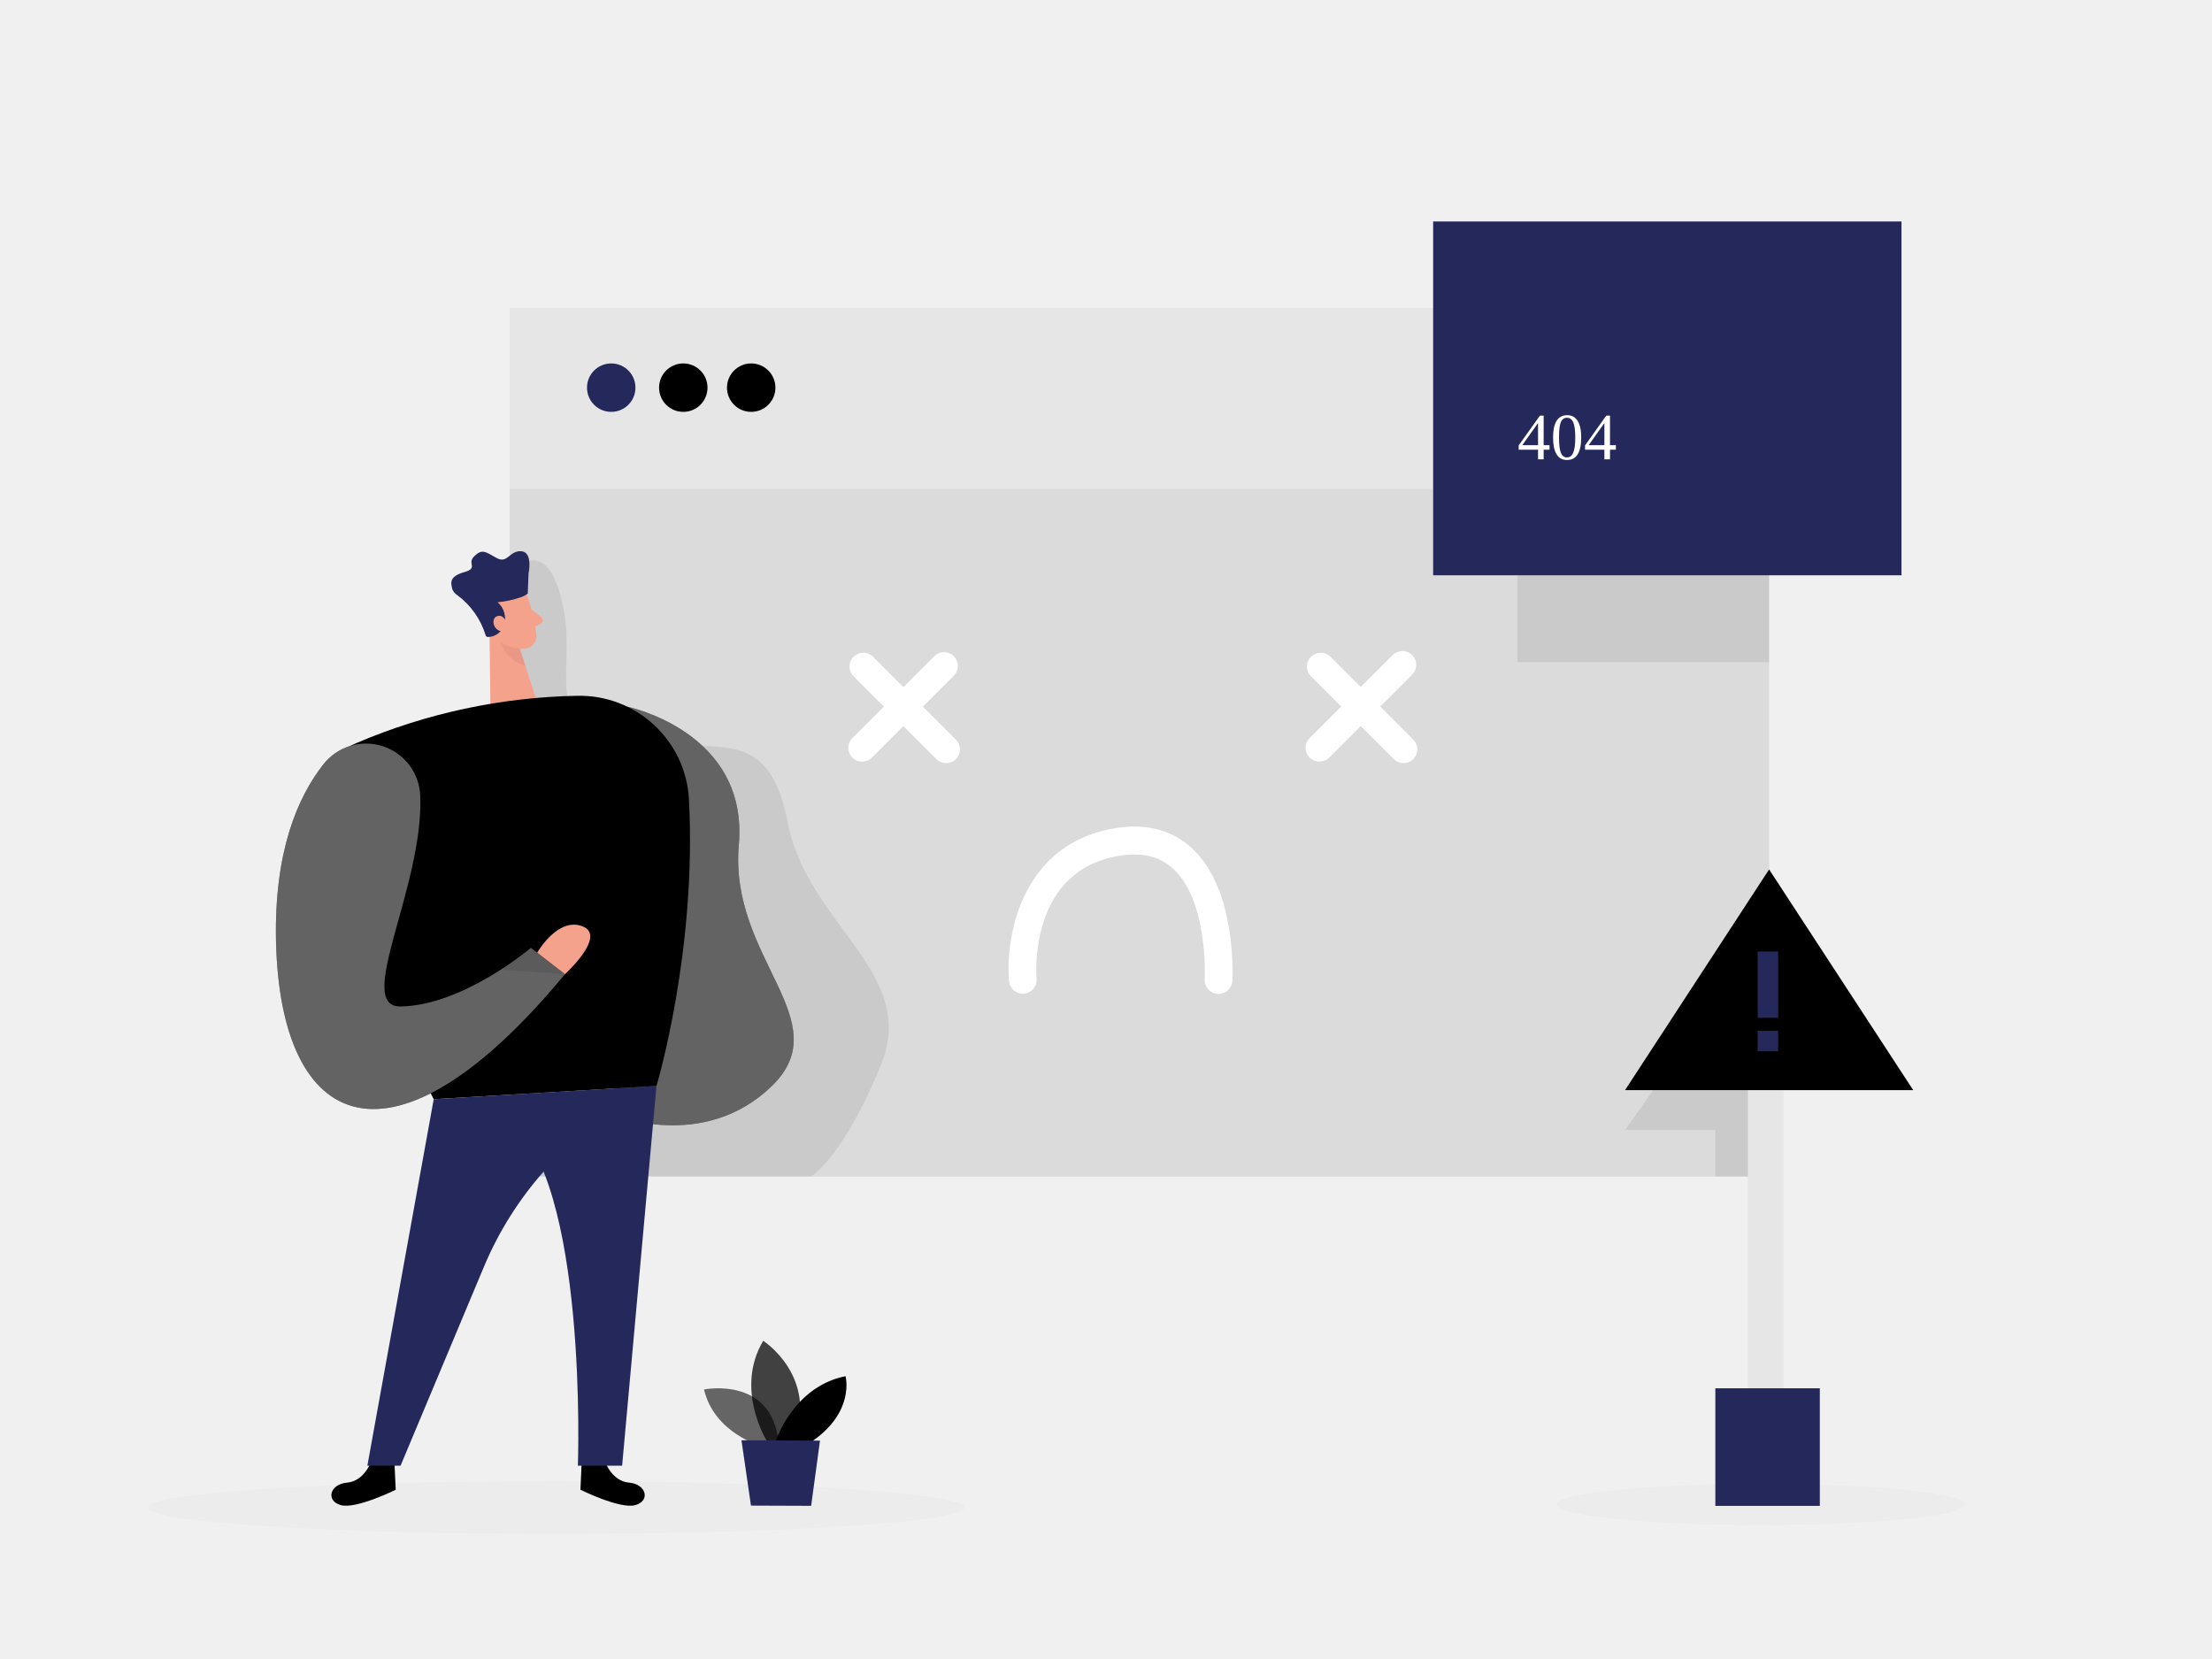
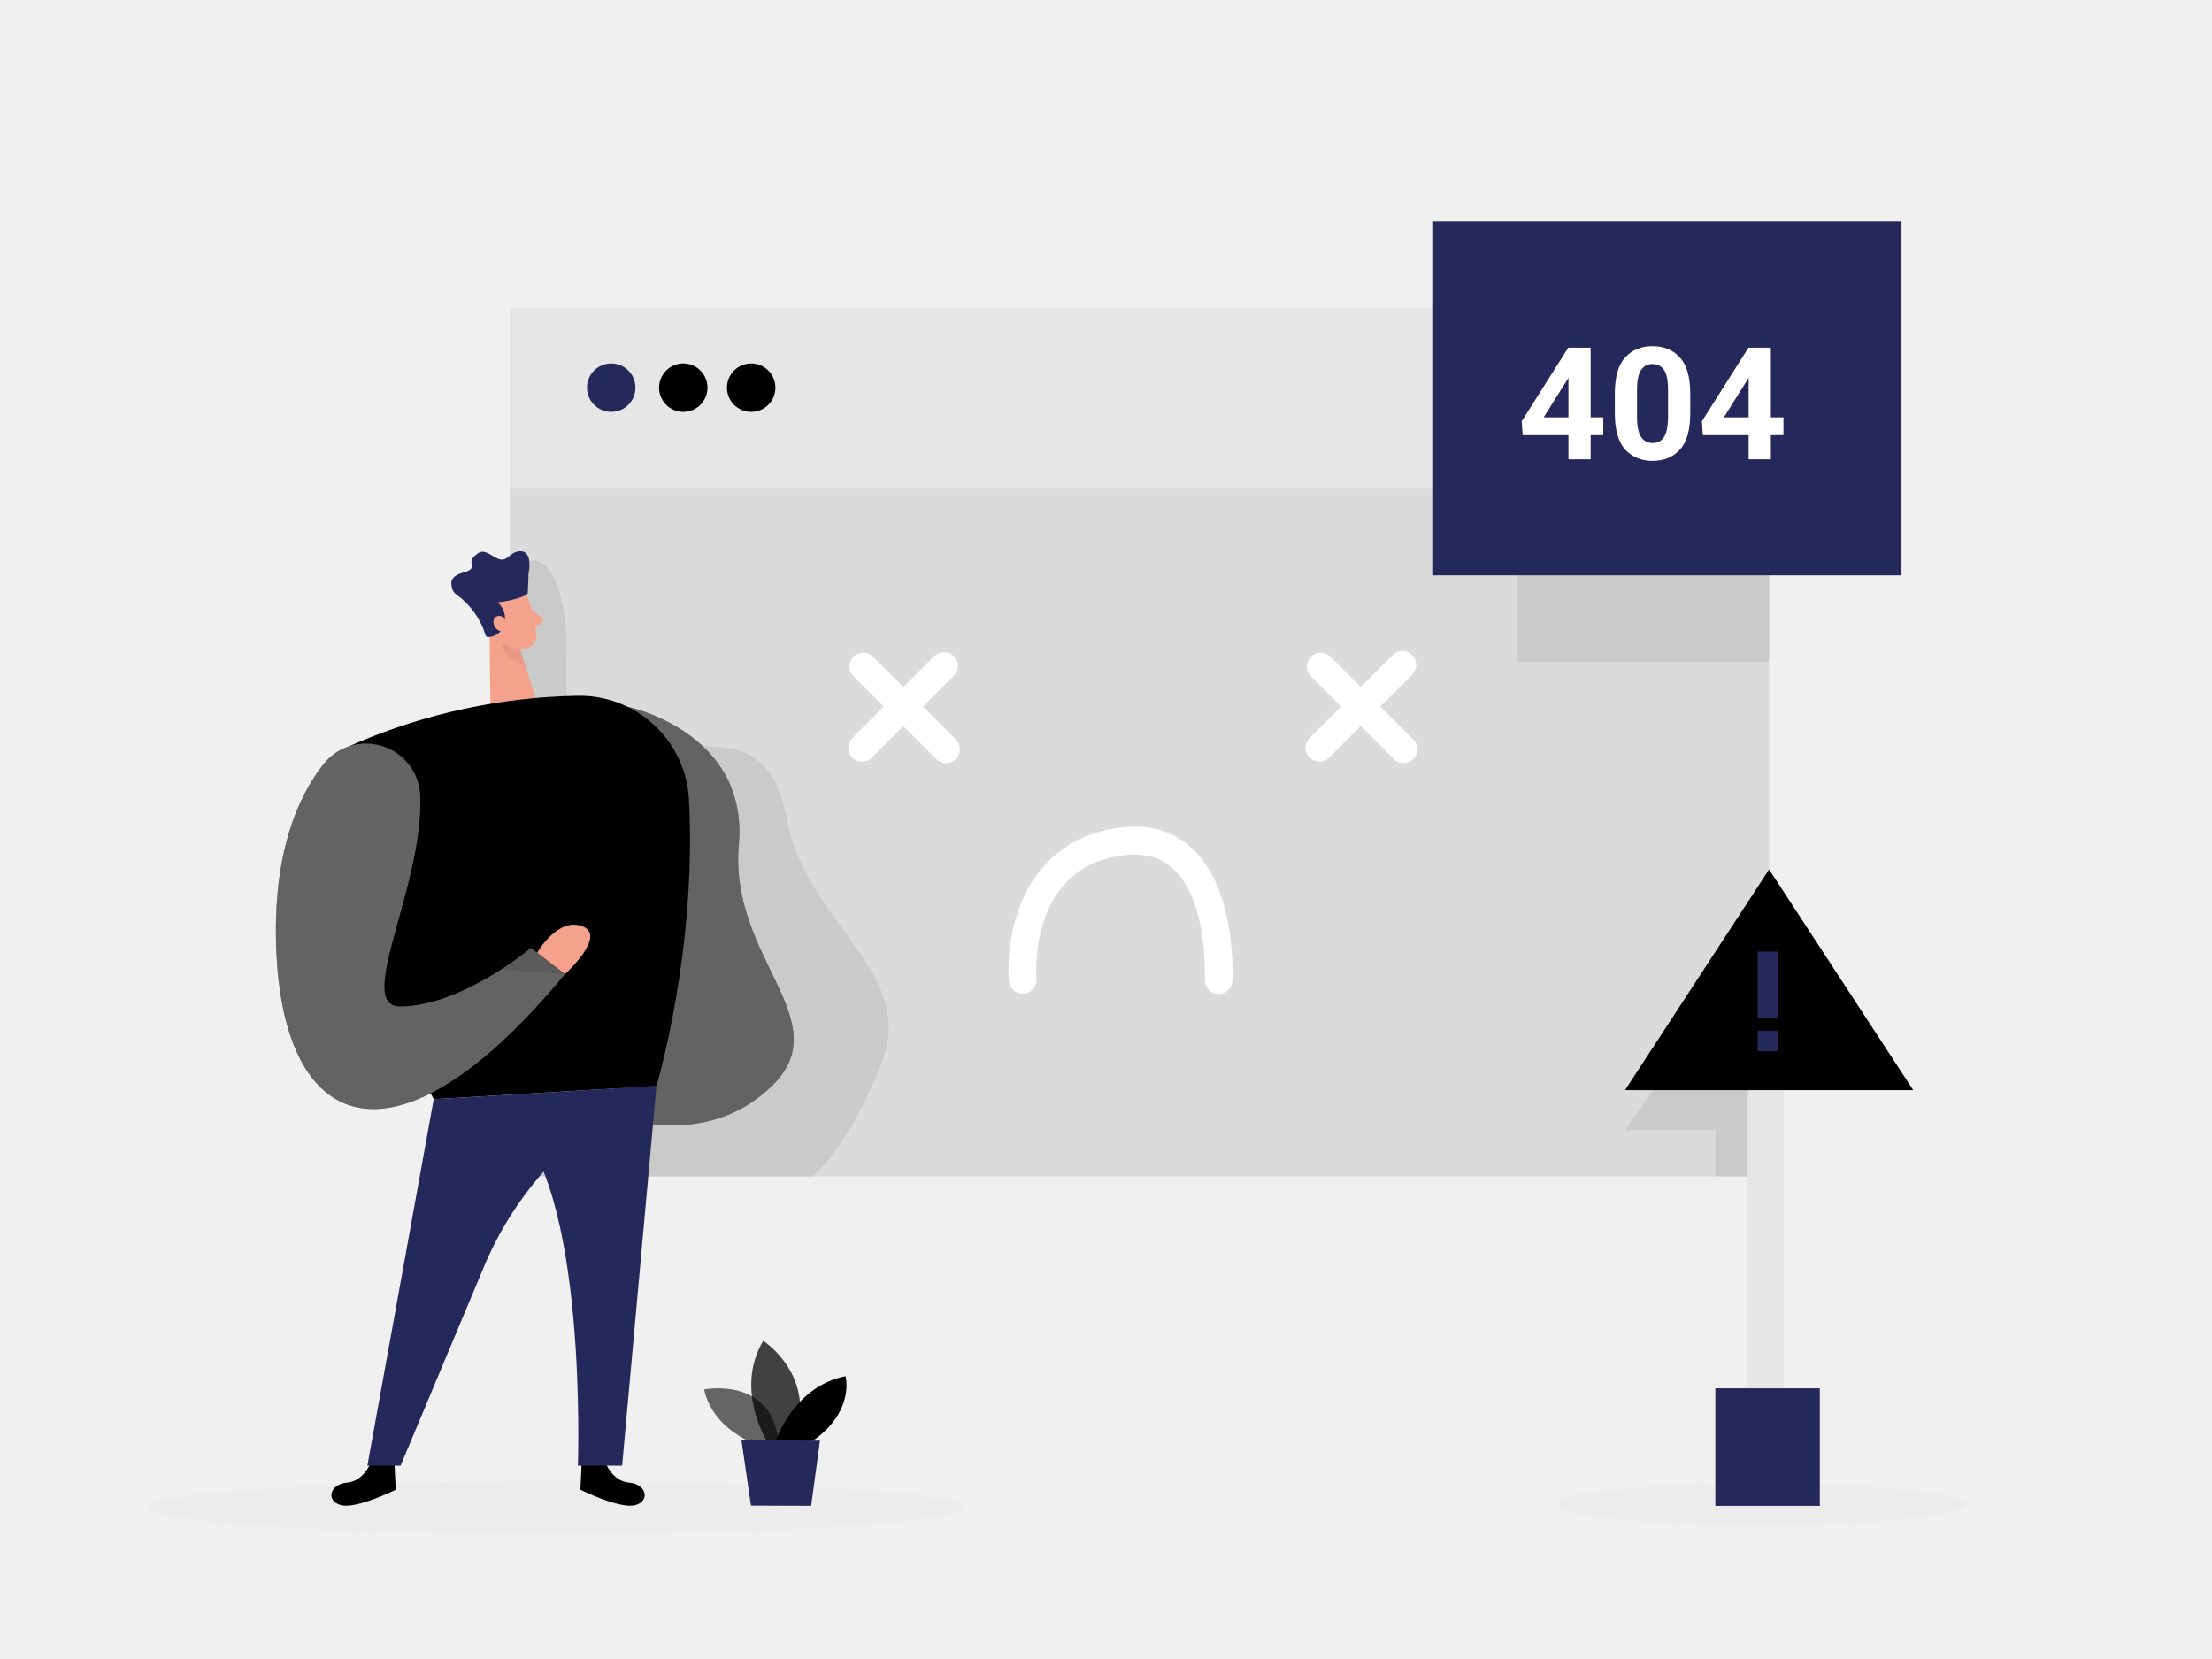
<svg xmlns="http://www.w3.org/2000/svg" width="{width}" id="Layer_1" data-name="Layer 1" viewBox="0 0 400 300">
  <rect x="92.16" y="55.69" width="227.75" height="157.06" fill="#e6e6e6" />
  <rect x="92.16" y="88.39" width="227.75" height="124.36" fill="#ccc" opacity="0.44" />
  <polygon points="311.21 179.69 293.86 204.36 310.19 204.36 310.19 212.75 319.91 212.75 319.3 182.66 311.21 179.69" opacity="0.08" />
  <path d="M95,101.72s4.72-3.18,6.93,8.5-4.27,21.6,11.25,24,25.68-4.16,29.26,14.48,23.74,27.07,16.85,43.92-12.64,20.13-12.64,20.13H92.16S91.75,108.36,95,101.72Z" opacity="0.08" />
  <ellipse cx="100.51" cy="272.61" rx="73.82" ry="4.78" fill="#e6e6e6" opacity="0.45" />
  <ellipse cx="318.45" cy="272.05" rx="36.91" ry="3.72" fill="#e6e6e6" opacity="0.45" />
  <circle cx="110.53" cy="70.1" r="4.38" fill="#24285b" />
  <circle cx="123.56" cy="70.1" r="4.38" fill="{primaryColor}" />
  <circle cx="135.84" cy="70.1" r="4.38" fill="{secondaryColor}" />
  <rect x="259.16" y="40.05" width="84.69" height="63.98" fill="#24285b" />
  <path d="M67.06,264.43s-1.23,3.42-4.32,3.68-3.89,3.28-1.12,4.06,9.94-2.78,9.94-2.78l-.21-4.45Z" fill="{primaryColor}" />
  <path d="M109.46,264.43s1.22,3.42,4.31,3.68,3.89,3.28,1.12,4.06-9.93-2.78-9.93-2.78l.2-4.45Z" fill="{primaryColor}" />
  <path d="M154.14,137a2.5,2.5,0,0,1,0-3.54l14.91-14.9a2.5,2.5,0,0,1,3.53,3.53L157.67,137A2.5,2.5,0,0,1,154.14,137Z" fill="#fff" />
  <path d="M169.29,137.24l-14.91-14.91a2.5,2.5,0,1,1,3.54-3.53l14.9,14.9a2.5,2.5,0,1,1-3.53,3.54Z" fill="#fff" />
  <path d="M236.82,137a2.5,2.5,0,0,1,0-3.54l14.91-14.9a2.5,2.5,0,1,1,3.53,3.53L240.36,137A2.52,2.52,0,0,1,236.82,137Z" fill="#fff" />
  <path d="M252,137.24l-14.91-14.91a2.5,2.5,0,1,1,3.54-3.53l14.9,14.9a2.5,2.5,0,1,1-3.53,3.54Z" fill="#fff" />
-   <text transform="translate(274.39 83.06)" fontSize="28.4" fill="#fff" fontFamily="Roboto" fontWeight="700">404</text>
+   <text transform="translate(274.39 83.06)" font-size="28.4" fill="#fff" font-family="Roboto" font-weight="700">404</text>
  <path d="M184.94,179.69a2.49,2.49,0,0,1-2.48-2.3c-.7-8.51,2.53-25.26,19.72-27.7,5.37-.75,9.86.48,13.34,3.68,8.17,7.51,7.36,23.3,7.33,24a2.5,2.5,0,1,1-5-.28c0-.14.71-14.1-5.72-20-2.36-2.16-5.38-2.94-9.25-2.4C186,157,187.37,176.17,187.44,177a2.5,2.5,0,0,1-2.29,2.69Z" fill="#fff" />
  <path d="M113.41,127.79s22,4.45,20.19,25,18.19,31.78,5.93,43.64-28.6,5.19-28.6,5.19Z" fill="{primaryColor}" />
  <path d="M113.41,127.79s22,4.45,20.19,25,18.19,31.78,5.93,43.64-28.6,5.19-28.6,5.19Z" fill="#fff" opacity="0.39" />
  <path d="M95.2,107.45A28.81,28.81,0,0,1,97,114.91a2.32,2.32,0,0,1-2.25,2.4,5.1,5.1,0,0,1-4.93-2.56l-2.47-3.47a4.15,4.15,0,0,1,.5-4.77C89.83,104,94.3,104.78,95.2,107.45Z" fill="#f4a28c" />
  <polygon points="88.49 112.15 88.68 127.28 97.01 126.58 93.52 115.85 88.49 112.15" fill="#f4a28c" />
  <path d="M87.82,114.88h0a.42.42,0,0,0,.43.31,3.08,3.08,0,0,0,2.93-2.28,3.84,3.84,0,0,0-1.2-4,18.42,18.42,0,0,0,4.18-.9,4.42,4.42,0,0,0,1.27-.67l.15-3.66s.84-3.86-1.33-4-2.44,2.36-4.49,1.2-2.6-1.65-4-.29.85,2.11-1.84,2.88-2.44,1.89-2.11,3.12a2.2,2.2,0,0,0,.84,1A14.18,14.18,0,0,1,87.82,114.88Z" fill="#24285b" />
  <path d="M91.62,112.64s-.54-1.7-1.78-1.19-.48,3,1.33,2.68Z" fill="#f4a28c" />
  <path d="M96.13,110.22l1.73,1.34a.74.74,0,0,1-.11,1.24l-1.6.82Z" fill="#f4a28c" />
  <path d="M94,117.29a7.1,7.1,0,0,1-3.36-1.08s.52,3,4.41,4.23Z" fill="#ce8172" opacity="0.31" />
  <path d="M104.41,125.82a106.54,106.54,0,0,0-39.94,8.54,15.39,15.39,0,0,0-7.77,21.06l21.73,43.35,40.28-2.39s7.34-24.36,5.87-51.91A19.8,19.8,0,0,0,104.41,125.82Z" fill="{primaryColor}" />
  <path d="M78.43,198.77l-12,66.28h6l15.09-36a62.42,62.42,0,0,1,26.79-30.17l4.42-2.51Z" fill="#24285b" />
  <path d="M75.1,140.12a21.4,21.4,0,0,1,7.67,19.57C80.93,172.24,79,182,90.6,179.07s17.83-29.83,17.83-29.83l13.5.33-2.33,30-7.83.54a8.46,8.46,0,0,0-7.72,6.78l-2.11,10.47-23.51,1.39-3.33-5L60.43,177.91,58.6,152.57Z" opacity="0.08" />
  <rect x="92.24" y="140.49" width="26.16" height="35.83" transform="matrix(-1, -0.07, 0.07, -1, 199.66, 323.6)" fill="{secondaryColor}" />
  <path d="M118.71,196.38l-6.21,68.67h-8s1.87-51.67-12.57-62.67Z" fill="#24285b" />
  <path d="M76,144a9.81,9.81,0,0,0-17.56-5.74c-4.62,5.9-8.88,15.74-8.53,31.9.75,34.5,21,43.75,52.25,6L96,171.41S83.7,181.85,72.43,182C64,182.12,76.57,160.46,76,144Z" fill="{primaryColor}" />
  <path d="M76,144a9.81,9.81,0,0,0-17.56-5.74c-4.62,5.9-8.88,15.74-8.53,31.9.75,34.5,21,43.75,52.25,6L96,171.41S83.7,181.85,72.43,182C64,182.12,76.57,160.46,76,144Z" fill="#fff" opacity="0.39" />
  <path d="M118.48,157.75s-9,16.53-27,11.86l-.39,5.79,26.1,1.77Z" opacity="0.08" />
  <path d="M97.14,172.28s3.68-6.5,8.18-4.78-3.16,8.66-3.16,8.66Z" fill="#f4a28c" />
  <path d="M137.68,261.51s-8.52-2.33-10.37-10.25c0,0,13.19-2.67,13.57,10.95Z" fill="{primaryColor}" opacity="0.58" />
  <path d="M138.72,260.66s-5.95-9.4-.71-18.2c0,0,10,6.38,5.57,18.22Z" fill="{primaryColor}" opacity="0.73" />
  <path d="M140.25,260.67s3.15-9.93,12.65-11.81c0,0,1.78,6.45-6.15,11.84Z" fill="{primaryColor}" />
  <polygon points="134.08 260.45 135.8 272.26 146.68 272.3 148.28 260.51 134.08 260.45" fill="#24285b" />
  <rect x="274.39" y="104.03" width="45.53" height="15.69" opacity="0.08" />
  <rect x="316.06" y="191.51" width="6.47" height="65.12" fill="#e6e6e6" />
  <polygon points="319.91 157.22 293.86 197.13 319.91 197.13 345.97 197.13 319.91 157.22" fill="{secondaryColor}" />
  <rect x="310.19" y="251.05" width="18.89" height="21.26" fill="#24285b" />
  <rect x="317.85" y="172.06" width="3.7" height="12" fill="#24285b" />
  <rect x="317.85" y="186.4" width="3.7" height="3.7" fill="#24285b" />
</svg>
